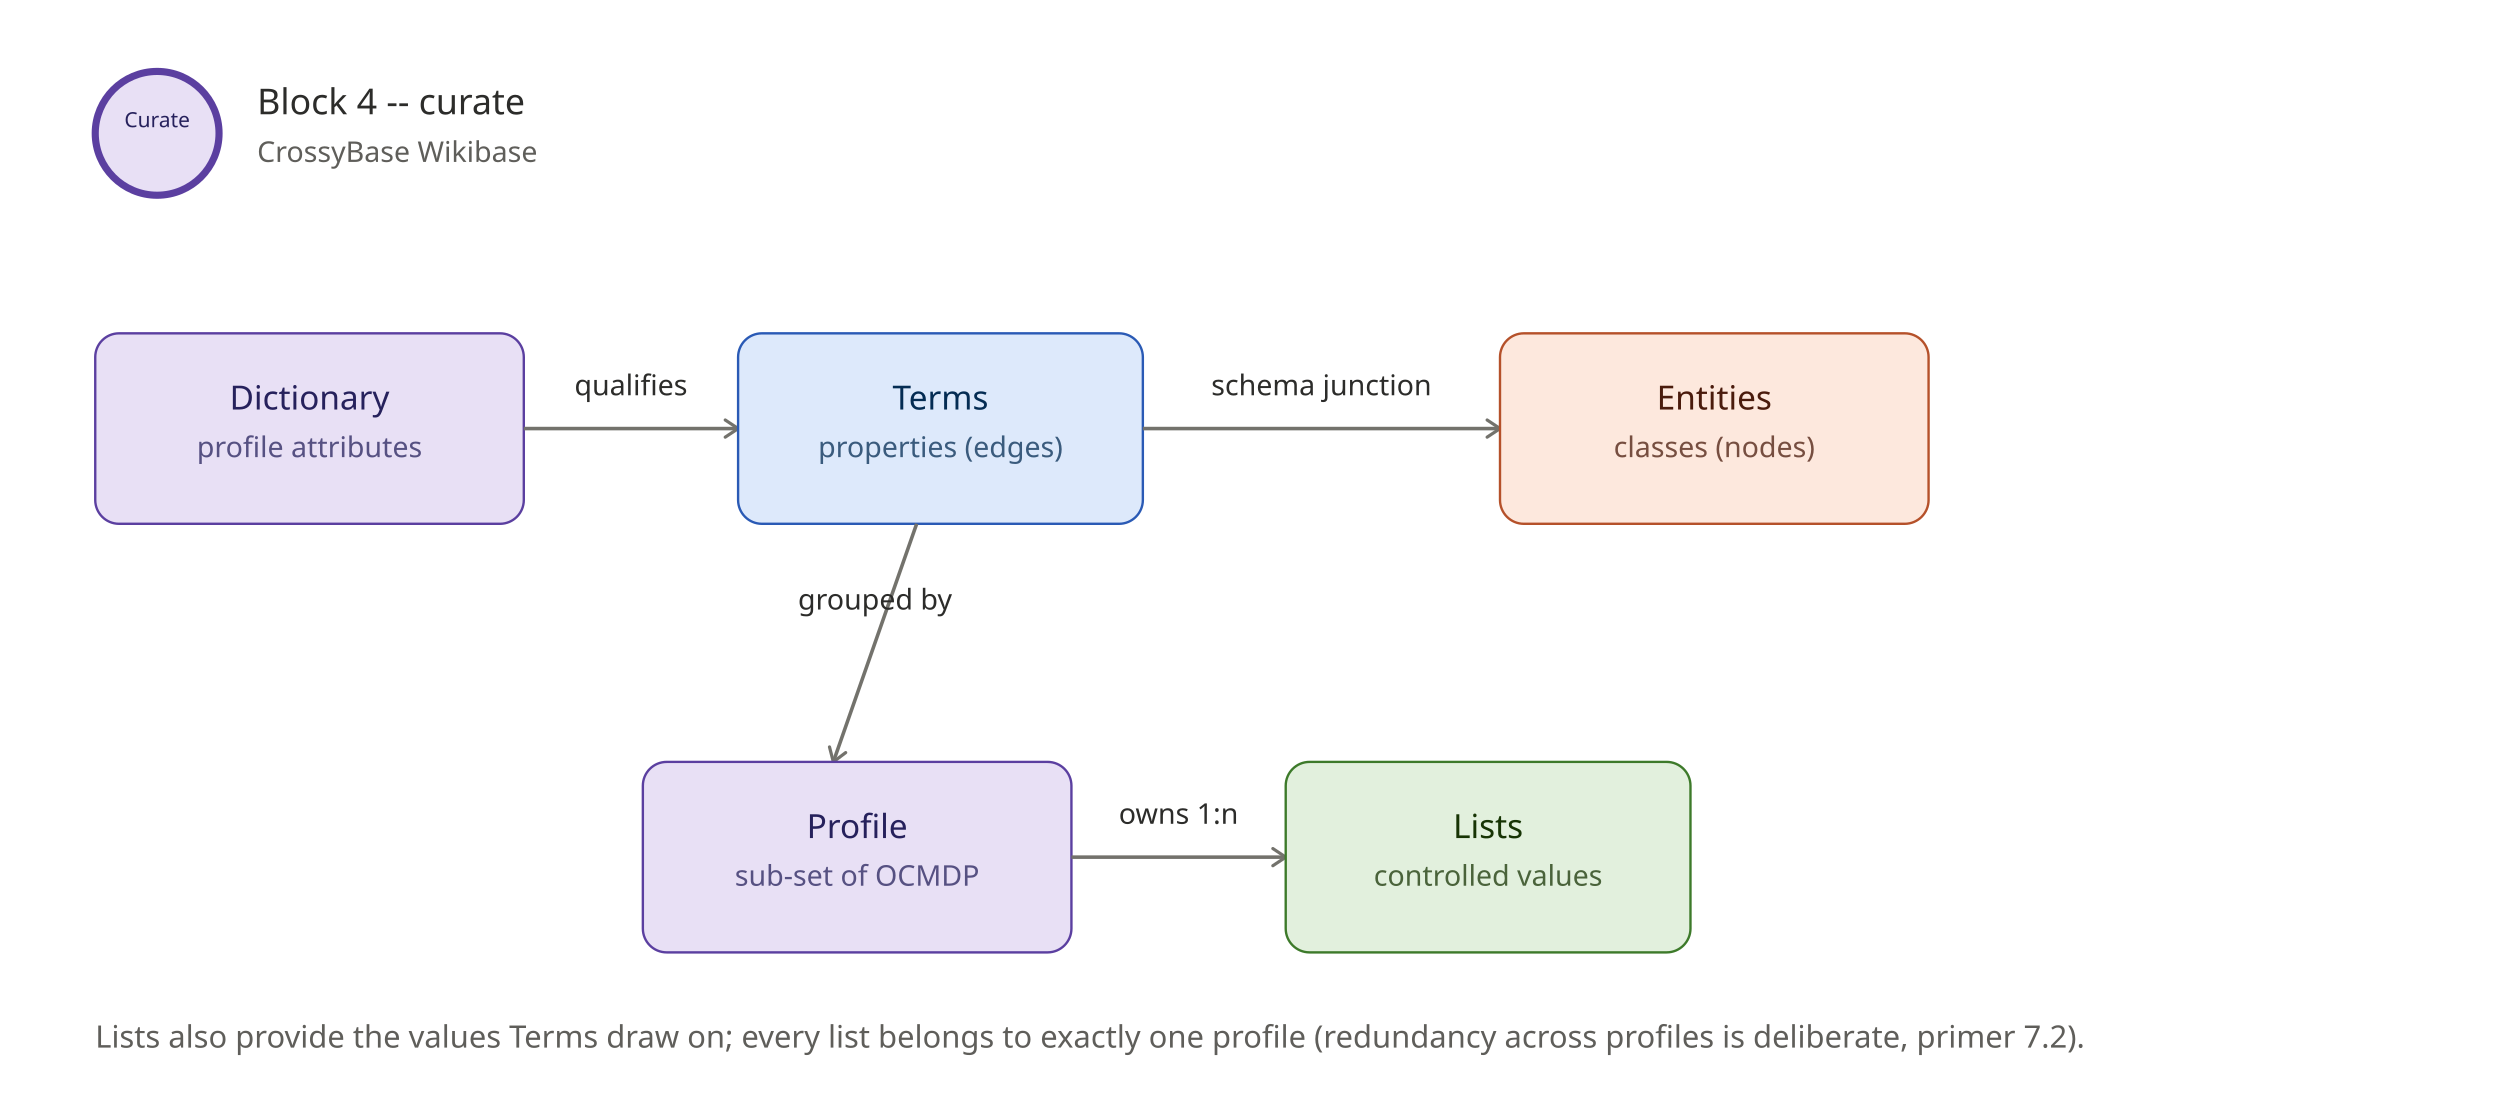
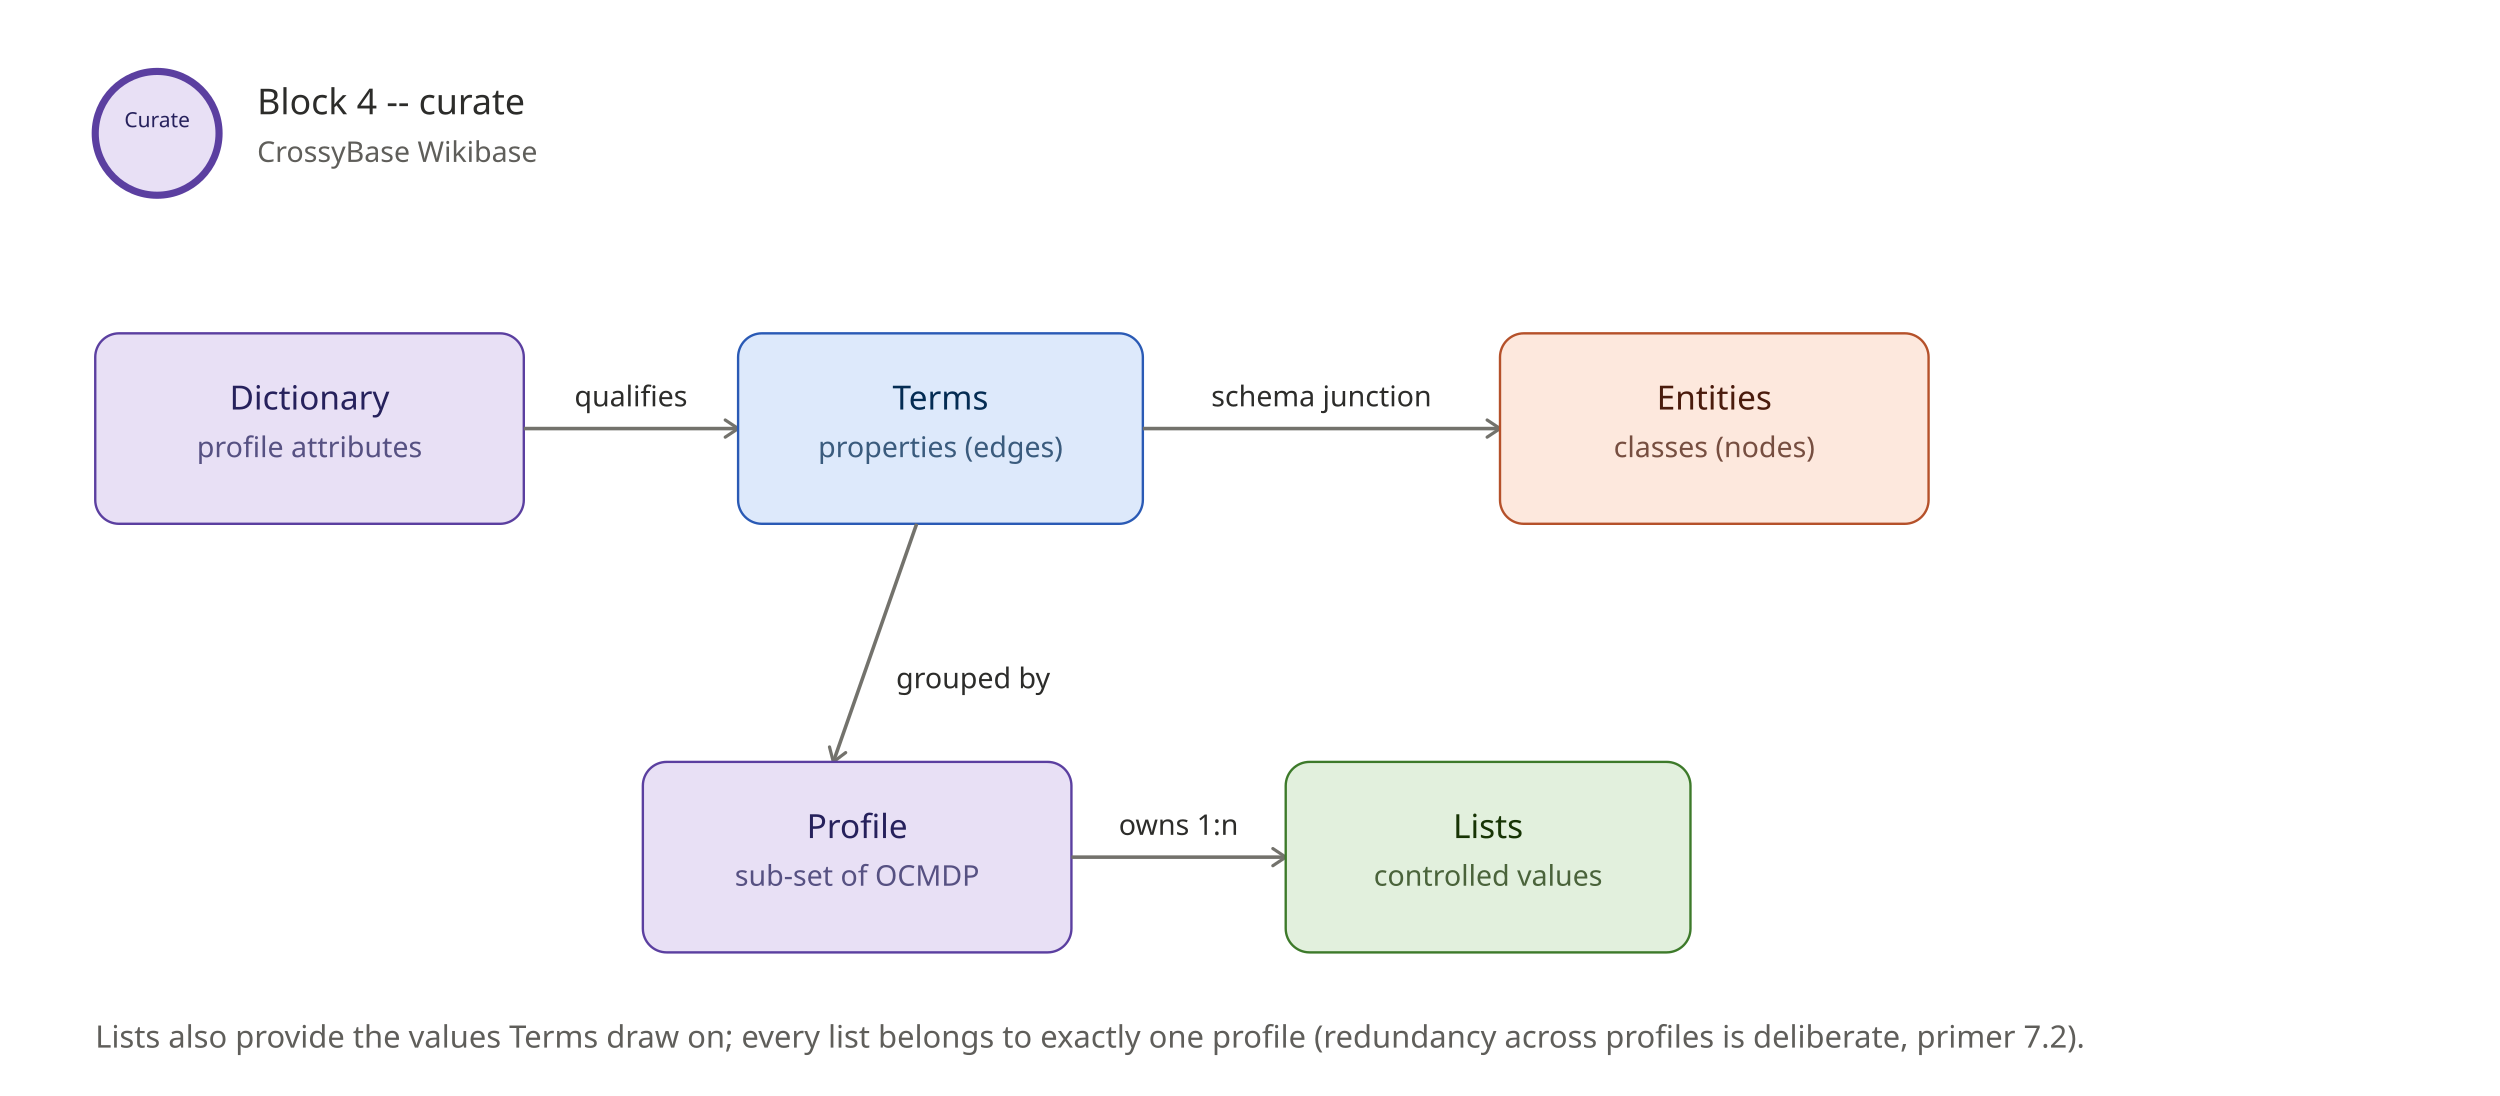
<svg xmlns="http://www.w3.org/2000/svg" width="1050" height="460" viewBox="0 0 1050 460" role="img">
  <defs>
    <marker id="arrow" viewBox="0 0 10 10" refX="8" refY="5" markerWidth="6" markerHeight="6" orient="auto-start-reverse">
      <path d="M2 1L8 5L2 9" fill="none" stroke="#73726c" stroke-width="1.5" stroke-linecap="round" stroke-linejoin="round" />
    </marker>
  </defs>
  <circle cx="66.0" cy="56.0" r="26.0" fill="#e8e0f5" stroke="#5b3fa0" stroke-width="3" />
  <text x="66.0" y="50.0" text-anchor="middle" dominant-baseline="central" font-family="Fira Sans" font-weight="500" font-size="8.8" fill="#26215c">Curate</text>
  <text x="66.0" y="64.8" text-anchor="middle" dominant-baseline="central" font-family="Fira Sans" font-size="3.9" fill="#26215c" opacity="0.8" />
  <text x="108.0" y="48.0" font-family="Fira Sans" font-weight="500" font-size="15" fill="#2c2c2a">Block 4 -- curate</text>
  <text x="108.0" y="68.0" font-family="Fira Sans" font-size="12" fill="#5f5e5a">CrossyBase Wikibase</text>
  <rect x="40.0" y="140.0" width="180.0" height="80.0" rx="10" fill="#e8e0f5" stroke="#5b3fa0" stroke-width="1" />
  <text x="130.0" y="172.0" text-anchor="middle" font-family="Fira Sans" font-weight="500" font-size="14" fill="#26215c">Dictionary</text>
  <text x="130.0" y="192.0" text-anchor="middle" font-family="Fira Sans" font-size="12" fill="#26215c" opacity="0.75">profile attributes</text>
  <line x1="220.0" y1="180.0" x2="310.0" y2="180.0" stroke="#73726c" stroke-width="1.5" marker-end="url(#arrow)" />
-   <text x="265.0" y="166.0" text-anchor="middle" font-family="Fira Sans" font-weight="500" font-size="12" fill="#2c2c2a">qualifies</text>
+   <text x="265.0" y="166.0" text-anchor="middle" dominant-baseline="central" font-family="Fira Sans" font-weight="500" font-size="12" fill="#2c2c2a">qualifies</text>
  <rect x="310.0" y="140.0" width="170.0" height="80.0" rx="10" fill="#dde9fb" stroke="#2a5ab5" stroke-width="1" />
  <text x="395.0" y="172.0" text-anchor="middle" font-family="Fira Sans" font-weight="500" font-size="14" fill="#042c53">Terms</text>
  <text x="395.0" y="192.0" text-anchor="middle" font-family="Fira Sans" font-size="12" fill="#042c53" opacity="0.75">properties (edges)</text>
  <line x1="480.0" y1="180.0" x2="630.0" y2="180.0" stroke="#73726c" stroke-width="1.5" marker-end="url(#arrow)" />
-   <text x="555.0" y="166.0" text-anchor="middle" font-family="Fira Sans" font-weight="500" font-size="12" fill="#2c2c2a">schema junction</text>
+   <text x="555.0" y="166.0" text-anchor="middle" dominant-baseline="central" font-family="Fira Sans" font-weight="500" font-size="12" fill="#2c2c2a">schema junction</text>
  <rect x="630.0" y="140.0" width="180.0" height="80.0" rx="10" fill="#fde8dd" stroke="#b5512a" stroke-width="1" />
  <text x="720.0" y="172.0" text-anchor="middle" font-family="Fira Sans" font-weight="500" font-size="14" fill="#4a1b0c">Entities</text>
  <text x="720.0" y="192.0" text-anchor="middle" font-family="Fira Sans" font-size="12" fill="#4a1b0c" opacity="0.75">classes (nodes)</text>
  <line x1="385.0" y1="220.0" x2="350.0" y2="320.0" stroke="#73726c" stroke-width="1.5" marker-end="url(#arrow)" />
-   <text x="367.5" y="256.0" text-anchor="middle" font-family="Fira Sans" font-weight="500" font-size="12" fill="#2c2c2a">grouped by</text>
+   <text x="408.7" y="284.4" text-anchor="middle" dominant-baseline="central" font-family="Fira Sans" font-weight="500" font-size="12" fill="#2c2c2a">grouped by</text>
  <rect x="270.0" y="320.0" width="180.0" height="80.0" rx="10" fill="#e8e0f5" stroke="#5b3fa0" stroke-width="1" />
  <text x="360.0" y="352.0" text-anchor="middle" font-family="Fira Sans" font-weight="500" font-size="14" fill="#26215c">Profile</text>
  <text x="360.0" y="372.0" text-anchor="middle" font-family="Fira Sans" font-size="12" fill="#26215c" opacity="0.75">sub-set of OCMDP</text>
  <line x1="450.0" y1="360.0" x2="540.0" y2="360.0" stroke="#73726c" stroke-width="1.5" marker-end="url(#arrow)" />
-   <text x="495.0" y="346.0" text-anchor="middle" font-family="Fira Sans" font-weight="500" font-size="12" fill="#2c2c2a">owns 1:n</text>
+   <text x="495.0" y="346.0" text-anchor="middle" dominant-baseline="central" font-family="Fira Sans" font-weight="500" font-size="12" fill="#2c2c2a">owns 1:n</text>
  <rect x="540.0" y="320.0" width="170.0" height="80.0" rx="10" fill="#e2f0dd" stroke="#3d7a2a" stroke-width="1" />
  <text x="625.0" y="352.0" text-anchor="middle" font-family="Fira Sans" font-weight="500" font-size="14" fill="#173404">Lists</text>
  <text x="625.0" y="372.0" text-anchor="middle" font-family="Fira Sans" font-size="12" fill="#173404" opacity="0.75">controlled values</text>
  <text x="40.0" y="440.0" font-family="Fira Sans" font-size="13" fill="#5f5e5a">Lists also provide the values Terms draw on; every list belongs to exactly one profile (redundancy across profiles is deliberate, primer 7.2).</text>
</svg>
